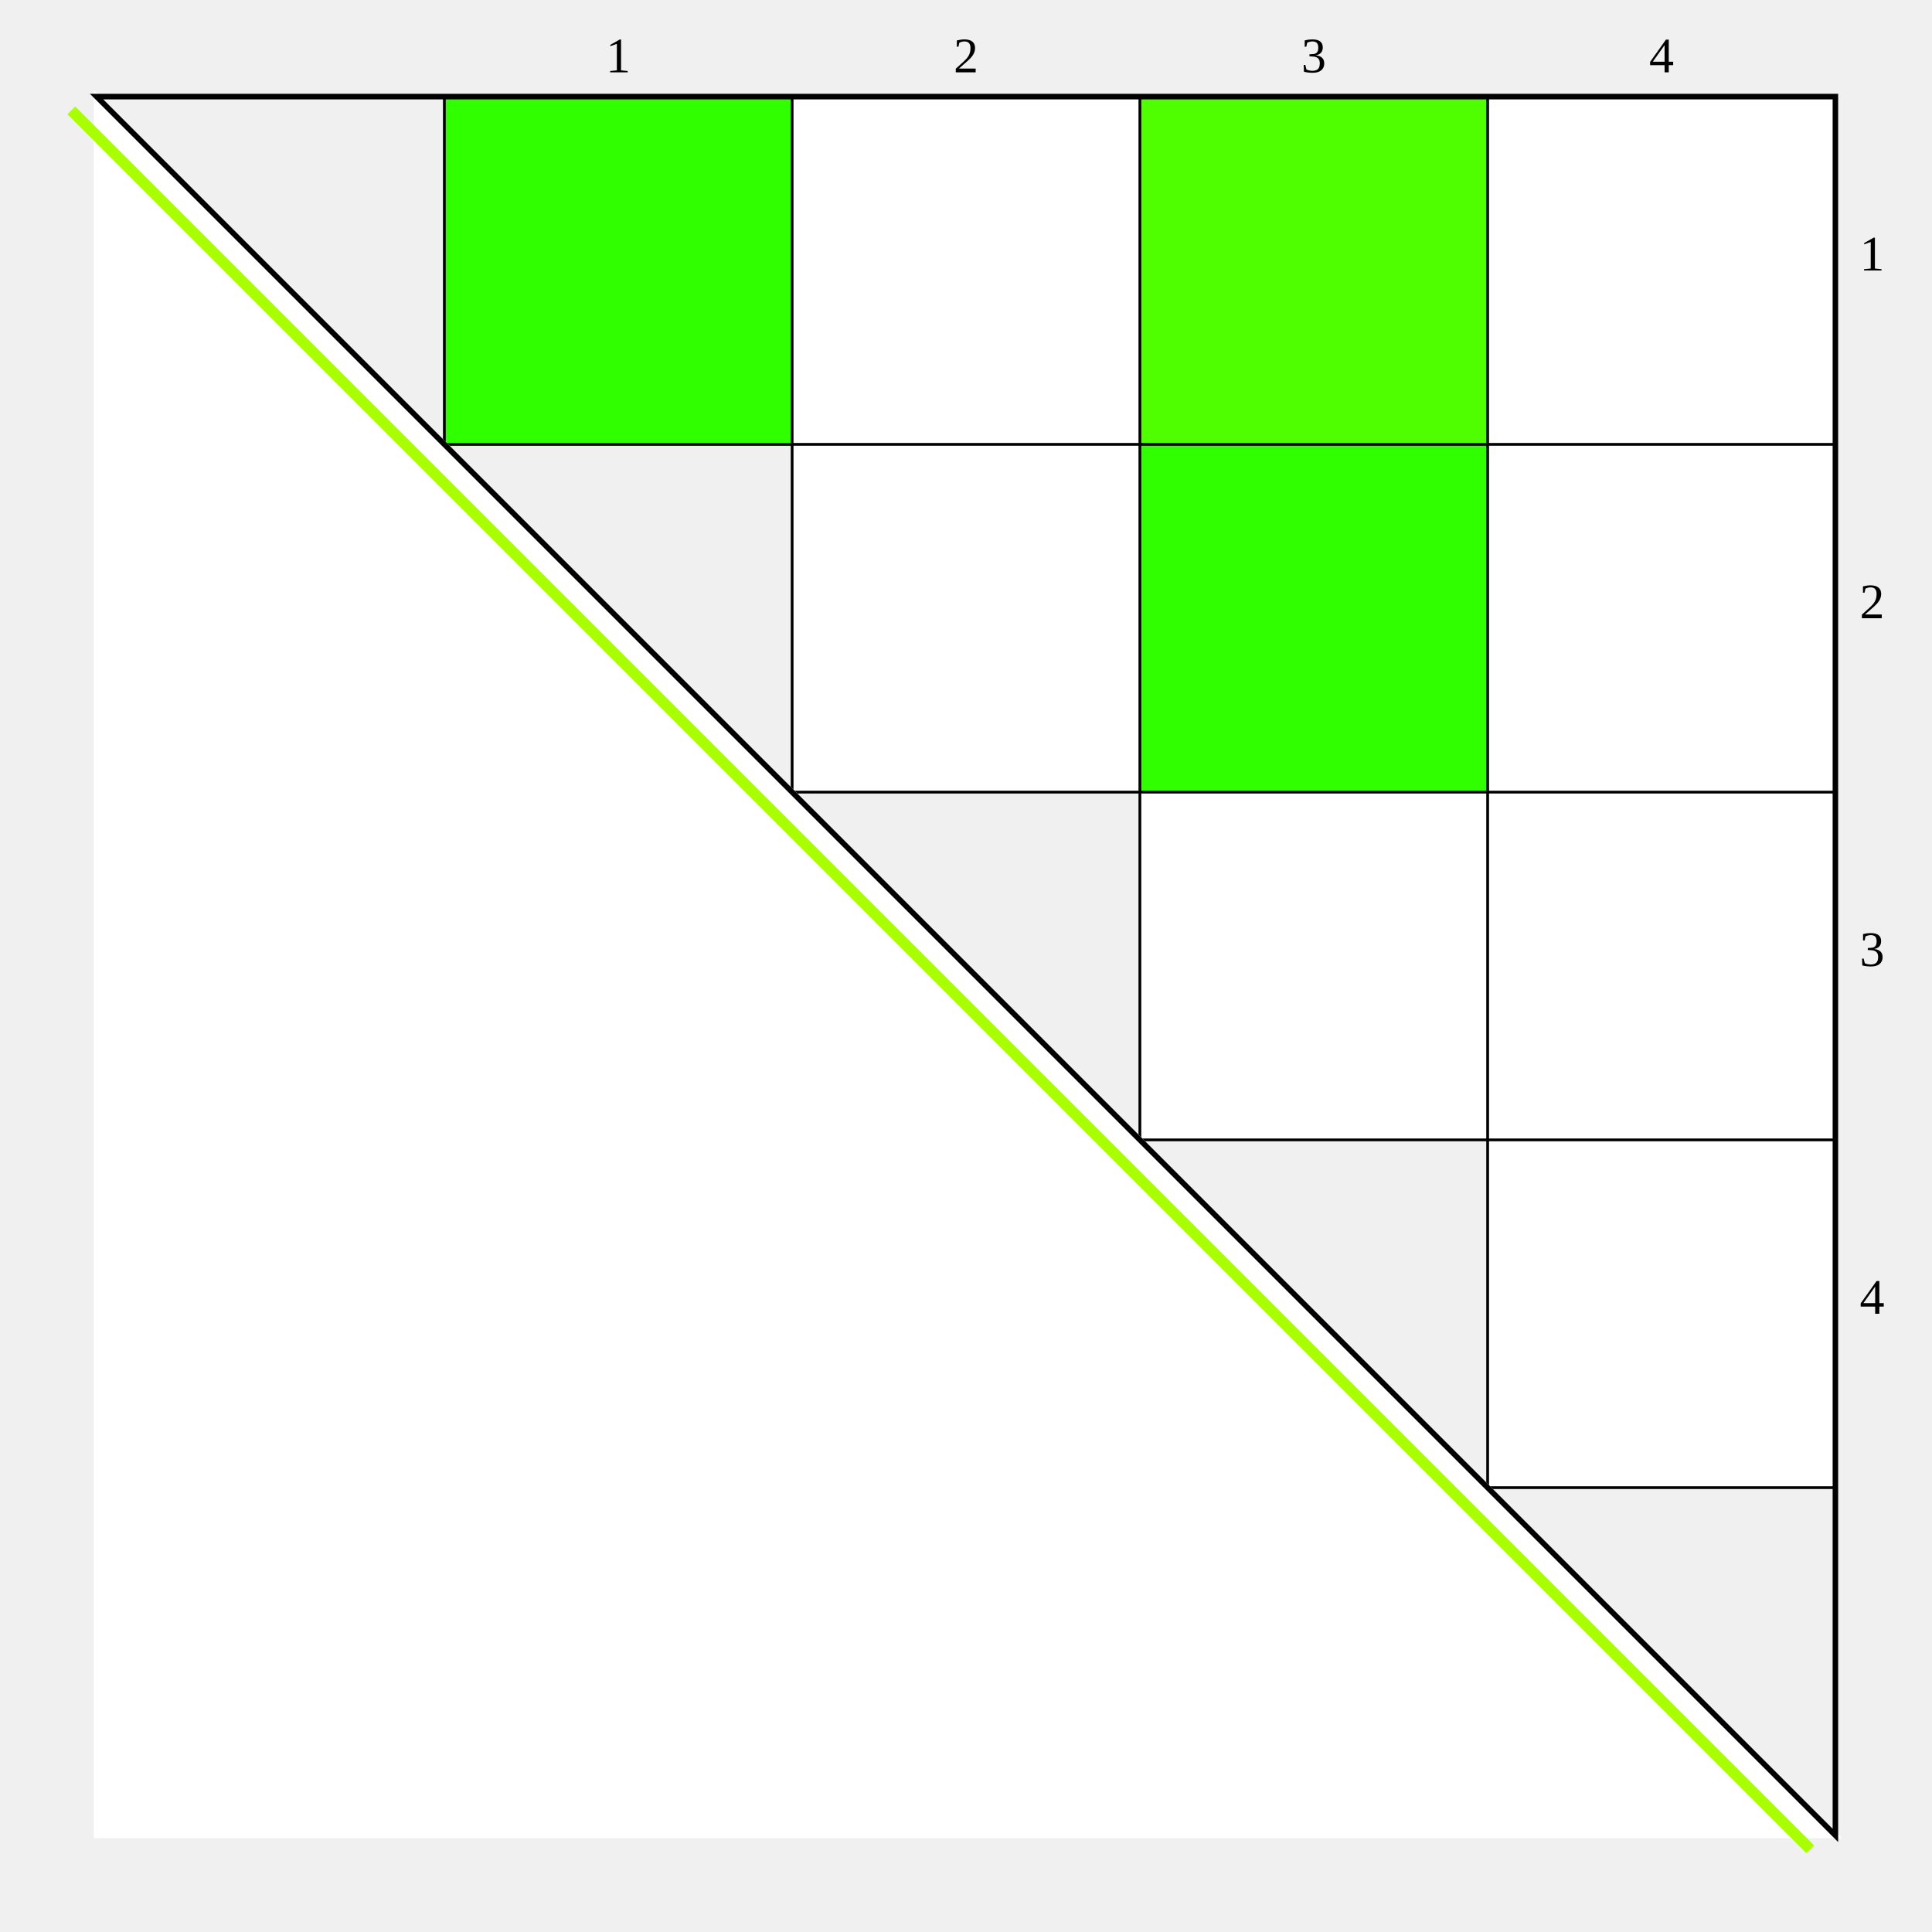
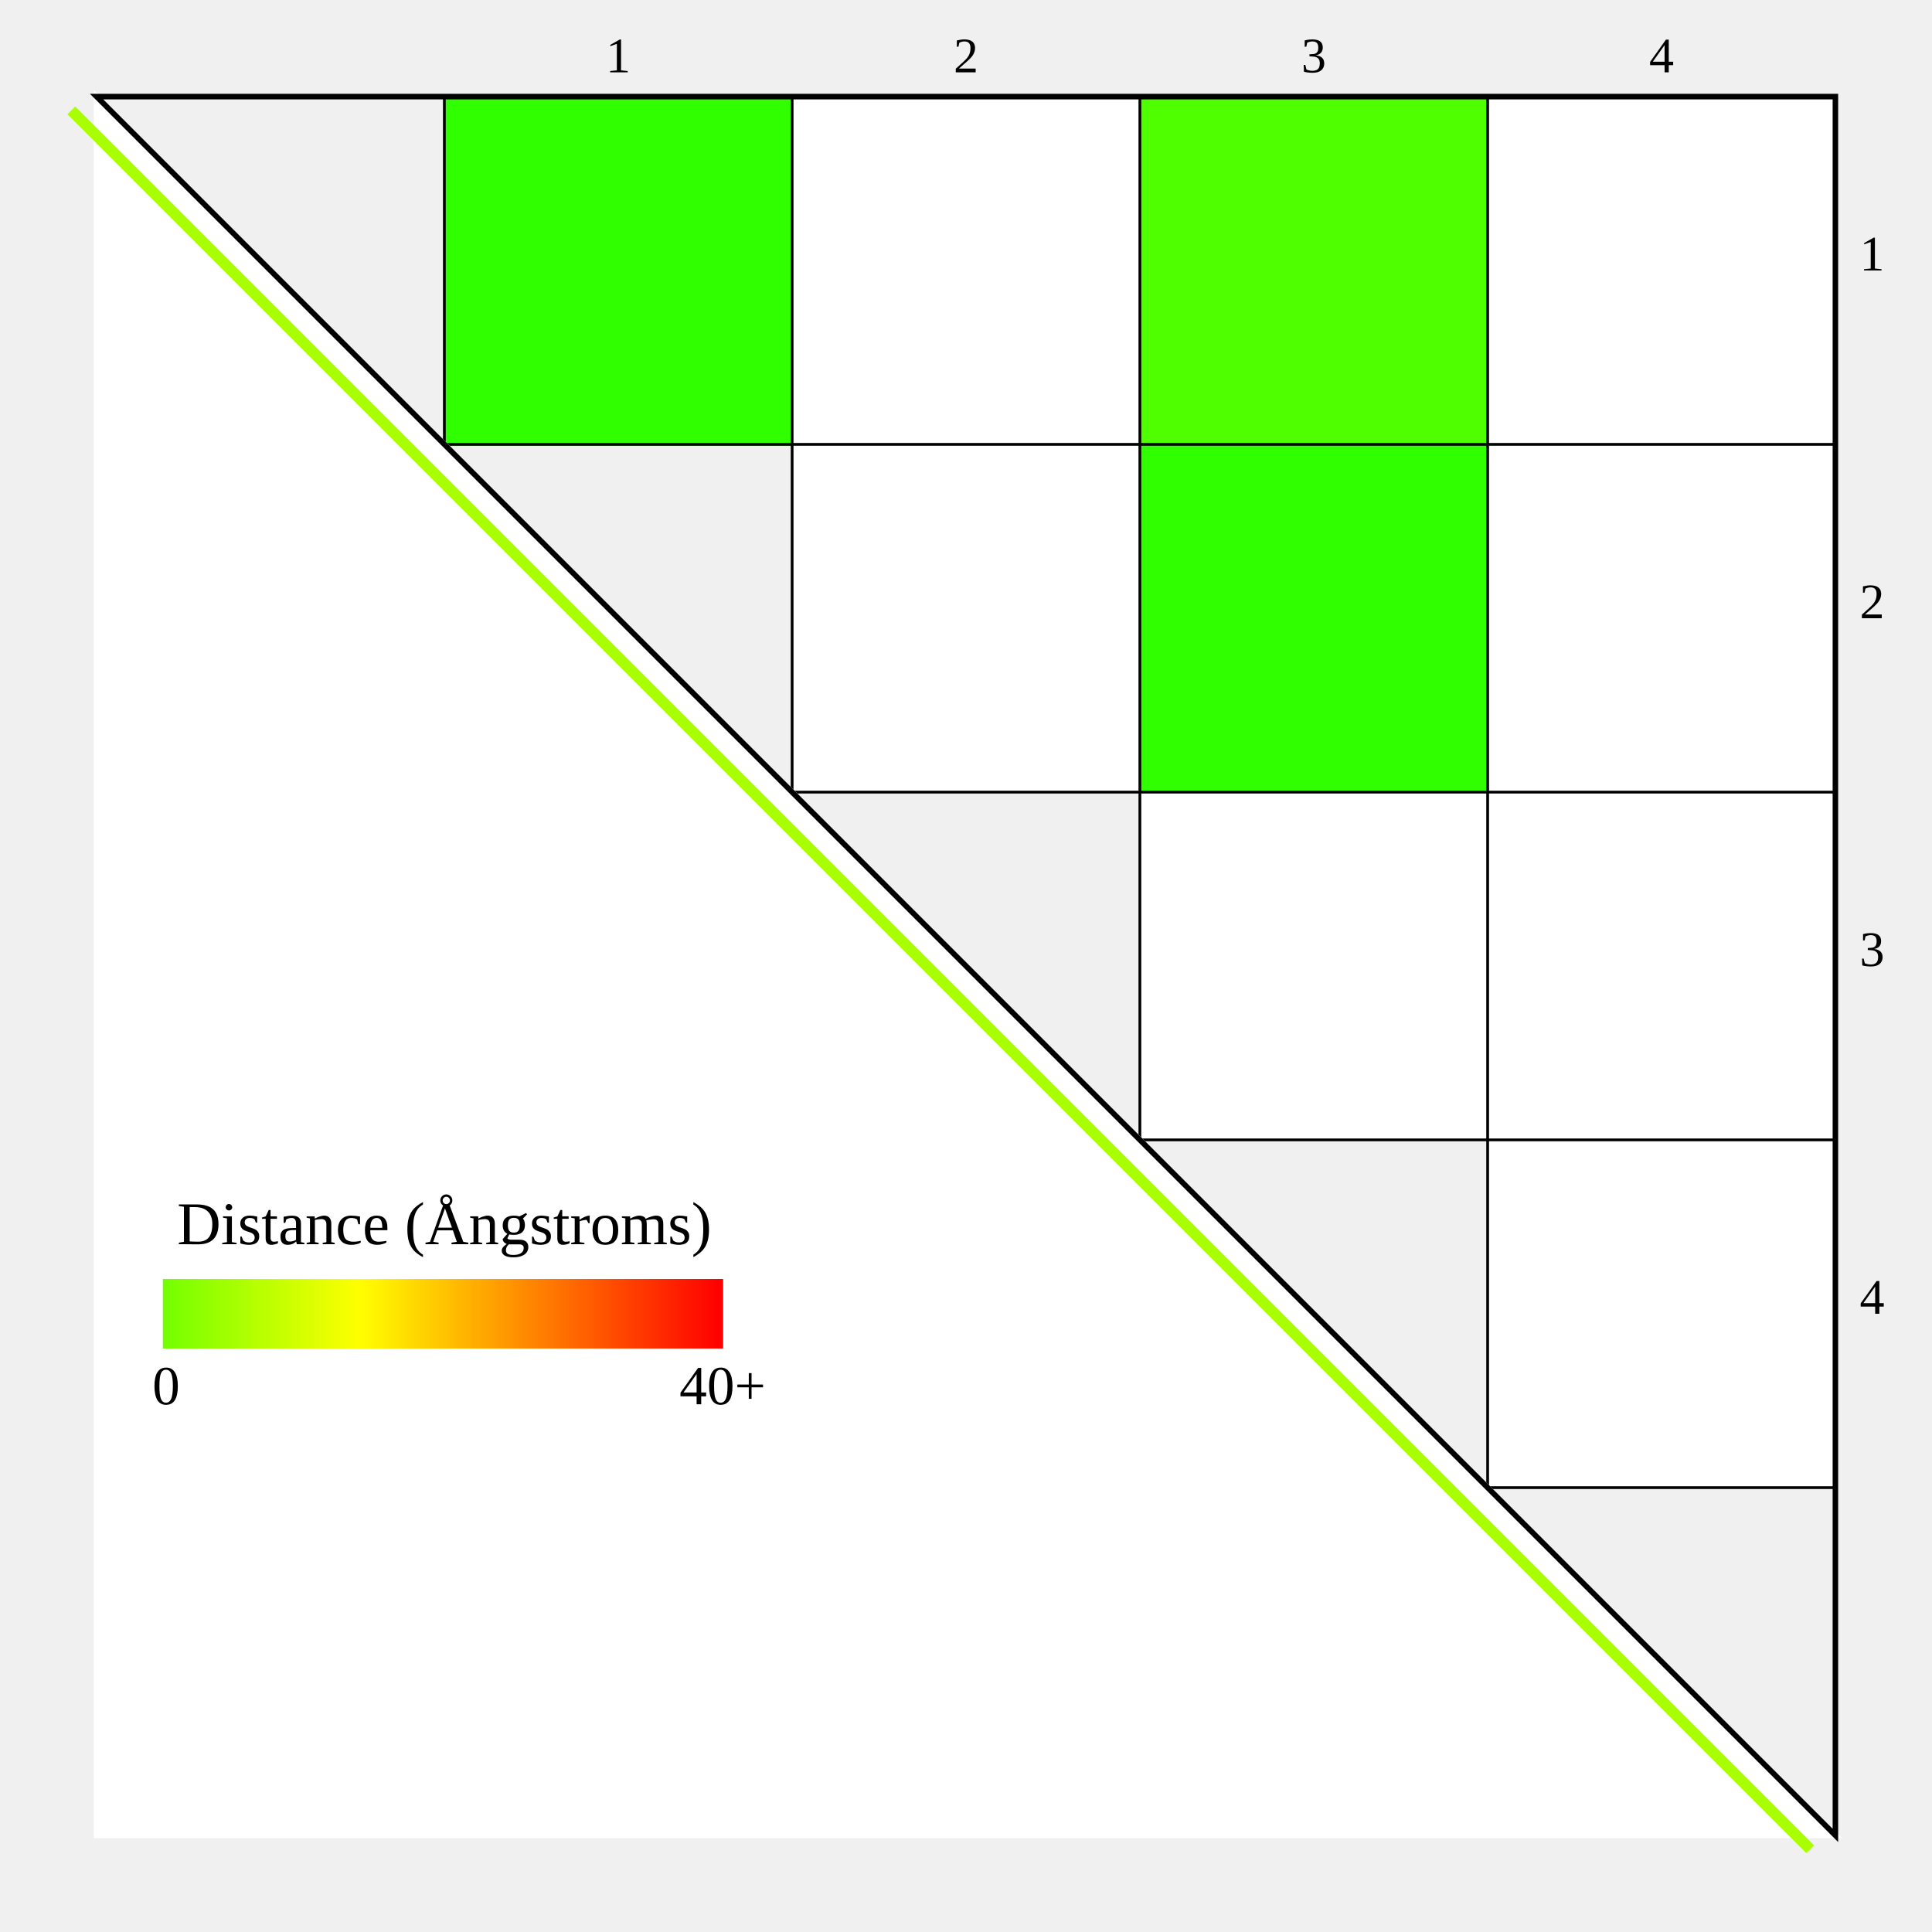
<svg xmlns="http://www.w3.org/2000/svg" width="700" height="700">
  <rect x="161.0" y="35.0" width="126.5" height="126.5" style="fill:#30FF00;stroke:#000000;stroke-width:0.0;" />
  <rect x="287.0" y="35.0" width="126.5" height="126.5" style="fill:#FFFFFF;stroke:#000000;stroke-width:0.0;" />
  <rect x="413.0" y="35.0" width="126.5" height="126.5" style="fill:#4FFF00;stroke:#000000;stroke-width:0.0;" />
  <rect x="539.0" y="35.0" width="126.5" height="126.5" style="fill:#FFFFFF;stroke:#000000;stroke-width:0.0;" />
  <rect x="287.0" y="161.0" width="126.5" height="126.5" style="fill:#FFFFFF;stroke:#000000;stroke-width:0.0;" />
  <rect x="413.0" y="161.0" width="126.5" height="126.5" style="fill:#30FF00;stroke:#000000;stroke-width:0.0;" />
  <rect x="539.0" y="161.0" width="126.5" height="126.5" style="fill:#FFFFFF;stroke:#000000;stroke-width:0.0;" />
  <rect x="413.0" y="287.0" width="126.5" height="126.5" style="fill:#FFFFFF;stroke:#000000;stroke-width:0.0;" />
  <rect x="539.0" y="287.0" width="126.5" height="126.5" style="fill:#FFFFFF;stroke:#000000;stroke-width:0.0;" />
  <rect x="539.0" y="413.0" width="126.5" height="126.5" style="fill:#FFFFFF;stroke:#000000;stroke-width:0.0;" />
  <line x1="35.0" y1="35.0" x2="35.0" y2="665.0" style="stroke:#000000;" />
  <line x1="35.0" y1="35.0" x2="665.0" y2="35.0" style="stroke:#000000;" />
  <text x="224.0" y="26.2" text-anchor="middle" alignment-baseline="baseline" style="font-size:18.0;fill:#000000;stroke:#000000;stroke-width:0.0;">1</text>
  <text x="673.8" y="98.0" text-anchor="start" alignment-baseline="middle" style="font-size:18.0;fill:#000000;stroke:#000000;stroke-width:0.0;">1</text>
  <line x1="161.0" y1="35.0" x2="161.0" y2="665.0" style="stroke:#000000;" />
  <line x1="35.0" y1="161.0" x2="665.0" y2="161.0" style="stroke:#000000;" />
  <text x="350.0" y="26.2" text-anchor="middle" alignment-baseline="baseline" style="font-size:18.0;fill:#000000;stroke:#000000;stroke-width:0.0;">2</text>
  <text x="673.8" y="224.0" text-anchor="start" alignment-baseline="middle" style="font-size:18.0;fill:#000000;stroke:#000000;stroke-width:0.0;">2</text>
  <line x1="287.0" y1="35.0" x2="287.0" y2="665.0" style="stroke:#000000;" />
  <line x1="35.0" y1="287.0" x2="665.0" y2="287.0" style="stroke:#000000;" />
  <text x="476.0" y="26.2" text-anchor="middle" alignment-baseline="baseline" style="font-size:18.0;fill:#000000;stroke:#000000;stroke-width:0.0;">3</text>
  <text x="673.8" y="350.0" text-anchor="start" alignment-baseline="middle" style="font-size:18.0;fill:#000000;stroke:#000000;stroke-width:0.0;">3</text>
  <line x1="413.0" y1="35.0" x2="413.0" y2="665.0" style="stroke:#000000;" />
  <line x1="35.0" y1="413.0" x2="665.0" y2="413.0" style="stroke:#000000;" />
  <text x="602.0" y="26.2" text-anchor="middle" alignment-baseline="baseline" style="font-size:18.0;fill:#000000;stroke:#000000;stroke-width:0.0;">4</text>
  <text x="673.8" y="476.0" text-anchor="start" alignment-baseline="middle" style="font-size:18.0;fill:#000000;stroke:#000000;stroke-width:0.0;">4</text>
  <line x1="539.0" y1="35.0" x2="539.0" y2="665.0" style="stroke:#000000;" />
  <line x1="35.0" y1="539.0" x2="665.0" y2="539.0" style="stroke:#000000;" />
  <line x1="665.0" y1="35.0" x2="665.0" y2="665.0" style="stroke:#000000;" />
  <line x1="35.0" y1="665.0" x2="665.0" y2="665.0" style="stroke:#000000;" />
  <polygon points="35.0,35.0, 35.0,665.0, 665.0,665.0" style="fill:#FFFFFF;stroke:#FFFFFF;stroke-width:2.0;" />
  <polygon points="35.0,35.0, 665.0,35.0, 665.0,665.0" style="fill:#FFFFFF;fill-opacity:0.000;stroke:#000000;stroke-width:2.0;" />
  <rect x="343.0" y="-100.5" width="4.0" height="891.0" style="fill:#A9FF00;stroke:#000000;stroke-width:0.0;" transform="rotate(315.0 355.0 355.0)" />
+   <text x="161.0" y="450.8" text-anchor="middle" alignment-baseline="middle" style="font-size:22.0;fill:#000000;stroke:#000000;stroke-width:0.0;">Distance (Ångstroms)</text>
+   <rect x="59.0" y="463.4" width="2.0" height="25.2" style="fill:#74FF00;stroke:#000000;stroke-width:0.0;" />
+   <rect x="60.0" y="463.4" width="2.0" height="25.2" style="fill:#76FF00;stroke:#000000;stroke-width:0.0;" />
+   <rect x="61.0" y="463.4" width="2.0" height="25.2" style="fill:#78FF00;stroke:#000000;stroke-width:0.0;" />
+   <rect x="62.0" y="463.4" width="2.0" height="25.2" style="fill:#7AFF00;stroke:#000000;stroke-width:0.0;" />
+   <rect x="63.0" y="463.4" width="2.0" height="25.2" style="fill:#7CFF00;stroke:#000000;stroke-width:0.0;" />
+   <rect x="64.0" y="463.4" width="2.0" height="25.2" style="fill:#7EFF00;stroke:#000000;stroke-width:0.0;" />
+   <rect x="65.0" y="463.4" width="2.0" height="25.2" style="fill:#80FF00;stroke:#000000;stroke-width:0.0;" />
+   <rect x="66.0" y="463.4" width="2.0" height="25.2" style="fill:#82FF00;stroke:#000000;stroke-width:0.0;" />
+   <rect x="67.0" y="463.4" width="2.0" height="25.2" style="fill:#84FF00;stroke:#000000;stroke-width:0.0;" />
+   <rect x="68.0" y="463.4" width="2.0" height="25.2" style="fill:#86FF00;stroke:#000000;stroke-width:0.0;" />
+   <rect x="69.0" y="463.4" width="2.0" height="25.2" style="fill:#88FF00;stroke:#000000;stroke-width:0.0;" />
+   <rect x="70.0" y="463.4" width="2.0" height="25.2" style="fill:#8AFF00;stroke:#000000;stroke-width:0.0;" />
+   <rect x="71.0" y="463.4" width="2.0" height="25.2" style="fill:#8CFF00;stroke:#000000;stroke-width:0.0;" />
+   <rect x="72.0" y="463.4" width="2.0" height="25.2" style="fill:#8EFF00;stroke:#000000;stroke-width:0.0;" />
+   <rect x="73.0" y="463.4" width="2.0" height="25.2" style="fill:#90FF00;stroke:#000000;stroke-width:0.0;" />
+   <rect x="74.0" y="463.4" width="2.0" height="25.2" style="fill:#92FF00;stroke:#000000;stroke-width:0.0;" />
+   <rect x="75.0" y="463.4" width="2.0" height="25.2" style="fill:#94FF00;stroke:#000000;stroke-width:0.0;" />
+   <rect x="76.0" y="463.4" width="2.0" height="25.2" style="fill:#95FF00;stroke:#000000;stroke-width:0.0;" />
+   <rect x="77.0" y="463.4" width="2.0" height="25.2" style="fill:#97FF00;stroke:#000000;stroke-width:0.0;" />
+   <rect x="78.0" y="463.4" width="2.0" height="25.2" style="fill:#99FF00;stroke:#000000;stroke-width:0.0;" />
+   <rect x="79.0" y="463.4" width="2.0" height="25.2" style="fill:#9BFF00;stroke:#000000;stroke-width:0.0;" />
+   <rect x="80.0" y="463.4" width="2.0" height="25.2" style="fill:#9DFF00;stroke:#000000;stroke-width:0.0;" />
+   <rect x="81.0" y="463.4" width="2.0" height="25.2" style="fill:#9FFF00;stroke:#000000;stroke-width:0.0;" />
+   <rect x="82.0" y="463.4" width="2.0" height="25.2" style="fill:#A1FF00;stroke:#000000;stroke-width:0.0;" />
+   <rect x="83.0" y="463.4" width="2.0" height="25.2" style="fill:#A3FF00;stroke:#000000;stroke-width:0.0;" />
+   <rect x="84.0" y="463.4" width="2.0" height="25.2" style="fill:#A5FF00;stroke:#000000;stroke-width:0.0;" />
+   <rect x="85.0" y="463.4" width="2.0" height="25.2" style="fill:#A7FF00;stroke:#000000;stroke-width:0.0;" />
+   <rect x="86.0" y="463.4" width="2.0" height="25.2" style="fill:#A9FF00;stroke:#000000;stroke-width:0.0;" />
+   <rect x="87.0" y="463.4" width="2.0" height="25.2" style="fill:#ABFF00;stroke:#000000;stroke-width:0.0;" />
+   <rect x="88.0" y="463.4" width="2.0" height="25.2" style="fill:#ADFF00;stroke:#000000;stroke-width:0.0;" />
+   <rect x="89.0" y="463.4" width="2.0" height="25.2" style="fill:#AFFF00;stroke:#000000;stroke-width:0.0;" />
+   <rect x="90.0" y="463.4" width="2.0" height="25.2" style="fill:#B1FF00;stroke:#000000;stroke-width:0.0;" />
+   <rect x="91.0" y="463.4" width="2.0" height="25.2" style="fill:#B3FF00;stroke:#000000;stroke-width:0.0;" />
+   <rect x="92.0" y="463.4" width="2.0" height="25.2" style="fill:#B5FF00;stroke:#000000;stroke-width:0.0;" />
+   <rect x="93.0" y="463.4" width="2.0" height="25.2" style="fill:#B7FF00;stroke:#000000;stroke-width:0.0;" />
+   <rect x="94.0" y="463.4" width="2.0" height="25.2" style="fill:#B9FF00;stroke:#000000;stroke-width:0.0;" />
+   <rect x="95.0" y="463.4" width="2.0" height="25.2" style="fill:#BBFF00;stroke:#000000;stroke-width:0.0;" />
+   <rect x="96.0" y="463.4" width="2.0" height="25.2" style="fill:#BCFF00;stroke:#000000;stroke-width:0.0;" />
+   <rect x="97.0" y="463.4" width="2.0" height="25.2" style="fill:#BEFF00;stroke:#000000;stroke-width:0.0;" />
+   <rect x="98.0" y="463.4" width="2.0" height="25.2" style="fill:#C0FF00;stroke:#000000;stroke-width:0.0;" />
+   <rect x="99.0" y="463.4" width="2.0" height="25.2" style="fill:#C2FF00;stroke:#000000;stroke-width:0.0;" />
+   <rect x="100.0" y="463.4" width="2.0" height="25.2" style="fill:#C4FF00;stroke:#000000;stroke-width:0.0;" />
+   <rect x="101.0" y="463.4" width="2.0" height="25.2" style="fill:#C6FF00;stroke:#000000;stroke-width:0.0;" />
+   <rect x="102.0" y="463.4" width="2.0" height="25.2" style="fill:#C8FF00;stroke:#000000;stroke-width:0.0;" />
+   <rect x="103.0" y="463.4" width="2.0" height="25.2" style="fill:#CAFF00;stroke:#000000;stroke-width:0.0;" />
+   <rect x="104.0" y="463.4" width="2.0" height="25.2" style="fill:#CCFF00;stroke:#000000;stroke-width:0.0;" />
+   <rect x="105.0" y="463.4" width="2.0" height="25.2" style="fill:#CEFF00;stroke:#000000;stroke-width:0.0;" />
+   <rect x="106.0" y="463.4" width="2.0" height="25.2" style="fill:#D0FF00;stroke:#000000;stroke-width:0.0;" />
+   <rect x="107.0" y="463.4" width="2.0" height="25.2" style="fill:#D2FF00;stroke:#000000;stroke-width:0.0;" />
+   <rect x="108.0" y="463.4" width="2.0" height="25.2" style="fill:#D4FF00;stroke:#000000;stroke-width:0.0;" />
+   <rect x="109.0" y="463.4" width="2.0" height="25.2" style="fill:#D6FF00;stroke:#000000;stroke-width:0.0;" />
+   <rect x="110.0" y="463.4" width="2.0" height="25.2" style="fill:#D8FF00;stroke:#000000;stroke-width:0.0;" />
+   <rect x="111.0" y="463.4" width="2.0" height="25.2" style="fill:#DAFF00;stroke:#000000;stroke-width:0.0;" />
+   <rect x="112.0" y="463.4" width="2.0" height="25.2" style="fill:#DCFF00;stroke:#000000;stroke-width:0.0;" />
+   <rect x="113.0" y="463.4" width="2.0" height="25.2" style="fill:#DEFF00;stroke:#000000;stroke-width:0.0;" />
+   <rect x="114.0" y="463.4" width="2.0" height="25.2" style="fill:#E0FF00;stroke:#000000;stroke-width:0.0;" />
+   <rect x="115.0" y="463.4" width="2.0" height="25.2" style="fill:#E1FF00;stroke:#000000;stroke-width:0.0;" />
+   <rect x="116.0" y="463.4" width="2.0" height="25.2" style="fill:#E3FF00;stroke:#000000;stroke-width:0.0;" />
+   <rect x="117.0" y="463.4" width="2.0" height="25.2" style="fill:#E5FF00;stroke:#000000;stroke-width:0.0;" />
+   <rect x="118.0" y="463.4" width="2.0" height="25.2" style="fill:#E7FF00;stroke:#000000;stroke-width:0.0;" />
+   <rect x="119.0" y="463.4" width="2.0" height="25.2" style="fill:#E9FF00;stroke:#000000;stroke-width:0.0;" />
+   <rect x="120.0" y="463.4" width="2.0" height="25.2" style="fill:#EBFF00;stroke:#000000;stroke-width:0.0;" />
+   <rect x="121.0" y="463.4" width="2.0" height="25.2" style="fill:#EDFF00;stroke:#000000;stroke-width:0.0;" />
+   <rect x="122.0" y="463.4" width="2.0" height="25.2" style="fill:#EFFF00;stroke:#000000;stroke-width:0.0;" />
+   <rect x="123.0" y="463.4" width="2.0" height="25.2" style="fill:#F1FF00;stroke:#000000;stroke-width:0.0;" />
+   <rect x="124.0" y="463.4" width="2.0" height="25.2" style="fill:#F3FF00;stroke:#000000;stroke-width:0.0;" />
+   <rect x="125.0" y="463.4" width="2.0" height="25.2" style="fill:#F5FF00;stroke:#000000;stroke-width:0.0;" />
+   <rect x="126.0" y="463.4" width="2.0" height="25.2" style="fill:#F7FF00;stroke:#000000;stroke-width:0.0;" />
+   <rect x="127.0" y="463.4" width="2.0" height="25.2" style="fill:#F9FF00;stroke:#000000;stroke-width:0.0;" />
+   <rect x="128.0" y="463.4" width="2.0" height="25.2" style="fill:#FBFF00;stroke:#000000;stroke-width:0.0;" />
+   <rect x="129.0" y="463.4" width="2.0" height="25.2" style="fill:#FDFF00;stroke:#000000;stroke-width:0.0;" />
+   <rect x="130.0" y="463.4" width="2.0" height="25.2" style="fill:#FFFE00;stroke:#000000;stroke-width:0.0;" />
+   <rect x="131.0" y="463.4" width="2.0" height="25.2" style="fill:#FFFC00;stroke:#000000;stroke-width:0.0;" />
+   <rect x="132.0" y="463.4" width="2.0" height="25.2" style="fill:#FFFA00;stroke:#000000;stroke-width:0.0;" />
+   <rect x="133.0" y="463.4" width="2.0" height="25.2" style="fill:#FFF800;stroke:#000000;stroke-width:0.0;" />
+   <rect x="134.0" y="463.4" width="2.0" height="25.2" style="fill:#FFF700;stroke:#000000;stroke-width:0.0;" />
+   <rect x="135.0" y="463.4" width="2.0" height="25.2" style="fill:#FFF500;stroke:#000000;stroke-width:0.0;" />
+   <rect x="136.0" y="463.4" width="2.0" height="25.2" style="fill:#FFF300;stroke:#000000;stroke-width:0.0;" />
+   <rect x="137.0" y="463.4" width="2.0" height="25.2" style="fill:#FFF100;stroke:#000000;stroke-width:0.0;" />
+   <rect x="138.0" y="463.4" width="2.0" height="25.2" style="fill:#FFEF00;stroke:#000000;stroke-width:0.0;" />
+   <rect x="139.0" y="463.4" width="2.0" height="25.2" style="fill:#FFED00;stroke:#000000;stroke-width:0.0;" />
+   <rect x="140.0" y="463.4" width="2.0" height="25.2" style="fill:#FFEB00;stroke:#000000;stroke-width:0.0;" />
+   <rect x="141.0" y="463.4" width="2.0" height="25.2" style="fill:#FFE900;stroke:#000000;stroke-width:0.0;" />
+   <rect x="142.0" y="463.4" width="2.0" height="25.2" style="fill:#FFE700;stroke:#000000;stroke-width:0.0;" />
+   <rect x="143.0" y="463.4" width="2.0" height="25.2" style="fill:#FFE500;stroke:#000000;stroke-width:0.0;" />
+   <rect x="144.0" y="463.4" width="2.0" height="25.2" style="fill:#FFE300;stroke:#000000;stroke-width:0.0;" />
+   <rect x="145.0" y="463.4" width="2.0" height="25.2" style="fill:#FFE100;stroke:#000000;stroke-width:0.0;" />
+   <rect x="146.0" y="463.4" width="2.0" height="25.2" style="fill:#FFDF00;stroke:#000000;stroke-width:0.0;" />
+   <rect x="147.0" y="463.4" width="2.0" height="25.2" style="fill:#FFDD00;stroke:#000000;stroke-width:0.0;" />
+   <rect x="148.0" y="463.4" width="2.0" height="25.2" style="fill:#FFDB00;stroke:#000000;stroke-width:0.0;" />
+   <rect x="149.0" y="463.4" width="2.0" height="25.2" style="fill:#FFD900;stroke:#000000;stroke-width:0.0;" />
+   <rect x="150.0" y="463.4" width="2.0" height="25.2" style="fill:#FFD700;stroke:#000000;stroke-width:0.0;" />
+   <rect x="151.0" y="463.4" width="2.0" height="25.2" style="fill:#FFD500;stroke:#000000;stroke-width:0.0;" />
+   <rect x="152.0" y="463.4" width="2.0" height="25.2" style="fill:#FFD300;stroke:#000000;stroke-width:0.0;" />
+   <rect x="153.0" y="463.4" width="2.0" height="25.2" style="fill:#FFD200;stroke:#000000;stroke-width:0.0;" />
+   <rect x="154.0" y="463.4" width="2.0" height="25.2" style="fill:#FFD000;stroke:#000000;stroke-width:0.0;" />
+   <rect x="155.0" y="463.4" width="2.0" height="25.2" style="fill:#FFCE00;stroke:#000000;stroke-width:0.0;" />
+   <rect x="156.0" y="463.4" width="2.0" height="25.2" style="fill:#FFCC00;stroke:#000000;stroke-width:0.0;" />
+   <rect x="157.0" y="463.4" width="2.0" height="25.2" style="fill:#FFCA00;stroke:#000000;stroke-width:0.0;" />
+   <rect x="158.0" y="463.4" width="2.0" height="25.2" style="fill:#FFC800;stroke:#000000;stroke-width:0.0;" />
+   <rect x="159.0" y="463.4" width="2.0" height="25.2" style="fill:#FFC600;stroke:#000000;stroke-width:0.0;" />
+   <rect x="160.0" y="463.4" width="2.0" height="25.2" style="fill:#FFC400;stroke:#000000;stroke-width:0.0;" />
+   <rect x="161.0" y="463.4" width="2.0" height="25.2" style="fill:#FFC200;stroke:#000000;stroke-width:0.0;" />
+   <rect x="162.0" y="463.4" width="2.0" height="25.2" style="fill:#FFC000;stroke:#000000;stroke-width:0.0;" />
+   <rect x="163.0" y="463.4" width="2.0" height="25.2" style="fill:#FFBE00;stroke:#000000;stroke-width:0.0;" />
+   <rect x="164.0" y="463.4" width="2.0" height="25.2" style="fill:#FFBC00;stroke:#000000;stroke-width:0.0;" />
+   <rect x="165.0" y="463.4" width="2.0" height="25.2" style="fill:#FFBA00;stroke:#000000;stroke-width:0.0;" />
+   <rect x="166.0" y="463.4" width="2.0" height="25.2" style="fill:#FFB800;stroke:#000000;stroke-width:0.0;" />
+   <rect x="167.0" y="463.4" width="2.0" height="25.2" style="fill:#FFB600;stroke:#000000;stroke-width:0.0;" />
+   <rect x="168.0" y="463.4" width="2.0" height="25.2" style="fill:#FFB400;stroke:#000000;stroke-width:0.0;" />
+   <rect x="169.0" y="463.4" width="2.0" height="25.2" style="fill:#FFB200;stroke:#000000;stroke-width:0.0;" />
+   <rect x="170.0" y="463.4" width="2.0" height="25.2" style="fill:#FFB000;stroke:#000000;stroke-width:0.0;" />
+   <rect x="171.0" y="463.4" width="2.0" height="25.2" style="fill:#FFAE00;stroke:#000000;stroke-width:0.0;" />
+   <rect x="172.0" y="463.4" width="2.0" height="25.2" style="fill:#FFAC00;stroke:#000000;stroke-width:0.0;" />
+   <rect x="173.0" y="463.4" width="2.0" height="25.2" style="fill:#FFAB00;stroke:#000000;stroke-width:0.0;" />
+   <rect x="174.0" y="463.4" width="2.0" height="25.2" style="fill:#FFA900;stroke:#000000;stroke-width:0.0;" />
+   <rect x="175.0" y="463.4" width="2.0" height="25.2" style="fill:#FFA700;stroke:#000000;stroke-width:0.0;" />
+   <rect x="176.0" y="463.4" width="2.0" height="25.2" style="fill:#FFA500;stroke:#000000;stroke-width:0.0;" />
+   <rect x="177.0" y="463.4" width="2.0" height="25.2" style="fill:#FFA300;stroke:#000000;stroke-width:0.0;" />
+   <rect x="178.0" y="463.4" width="2.0" height="25.2" style="fill:#FFA100;stroke:#000000;stroke-width:0.0;" />
+   <rect x="179.0" y="463.4" width="2.0" height="25.2" style="fill:#FF9F00;stroke:#000000;stroke-width:0.0;" />
+   <rect x="180.0" y="463.4" width="2.0" height="25.2" style="fill:#FF9D00;stroke:#000000;stroke-width:0.0;" />
+   <rect x="181.0" y="463.4" width="2.0" height="25.2" style="fill:#FF9B00;stroke:#000000;stroke-width:0.0;" />
+   <rect x="182.0" y="463.4" width="2.0" height="25.2" style="fill:#FF9900;stroke:#000000;stroke-width:0.0;" />
+   <rect x="183.0" y="463.4" width="2.0" height="25.2" style="fill:#FF9700;stroke:#000000;stroke-width:0.0;" />
+   <rect x="184.0" y="463.4" width="2.0" height="25.2" style="fill:#FF9500;stroke:#000000;stroke-width:0.0;" />
+   <rect x="185.0" y="463.4" width="2.0" height="25.2" style="fill:#FF9300;stroke:#000000;stroke-width:0.0;" />
+   <rect x="186.0" y="463.4" width="2.0" height="25.2" style="fill:#FF9100;stroke:#000000;stroke-width:0.0;" />
+   <rect x="187.0" y="463.4" width="2.0" height="25.2" style="fill:#FF8F00;stroke:#000000;stroke-width:0.0;" />
+   <rect x="188.0" y="463.4" width="2.0" height="25.2" style="fill:#FF8D00;stroke:#000000;stroke-width:0.0;" />
+   <rect x="189.0" y="463.4" width="2.0" height="25.2" style="fill:#FF8B00;stroke:#000000;stroke-width:0.0;" />
+   <rect x="190.0" y="463.4" width="2.0" height="25.2" style="fill:#FF8900;stroke:#000000;stroke-width:0.0;" />
+   <rect x="191.0" y="463.4" width="2.0" height="25.2" style="fill:#FF8700;stroke:#000000;stroke-width:0.0;" />
+   <rect x="192.0" y="463.4" width="2.0" height="25.2" style="fill:#FF8600;stroke:#000000;stroke-width:0.0;" />
+   <rect x="193.0" y="463.4" width="2.0" height="25.2" style="fill:#FF8400;stroke:#000000;stroke-width:0.0;" />
+   <rect x="194.0" y="463.4" width="2.0" height="25.2" style="fill:#FF8200;stroke:#000000;stroke-width:0.0;" />
+   <rect x="195.0" y="463.4" width="2.0" height="25.2" style="fill:#FF8000;stroke:#000000;stroke-width:0.0;" />
+   <rect x="196.0" y="463.4" width="2.0" height="25.2" style="fill:#FF7E00;stroke:#000000;stroke-width:0.0;" />
+   <rect x="197.0" y="463.4" width="2.0" height="25.2" style="fill:#FF7C00;stroke:#000000;stroke-width:0.0;" />
+   <rect x="198.0" y="463.4" width="2.0" height="25.2" style="fill:#FF7A00;stroke:#000000;stroke-width:0.0;" />
+   <rect x="199.0" y="463.4" width="2.0" height="25.2" style="fill:#FF7800;stroke:#000000;stroke-width:0.0;" />
+   <rect x="200.0" y="463.4" width="2.0" height="25.2" style="fill:#FF7600;stroke:#000000;stroke-width:0.0;" />
+   <rect x="201.0" y="463.4" width="2.0" height="25.2" style="fill:#FF7400;stroke:#000000;stroke-width:0.0;" />
+   <rect x="202.0" y="463.4" width="2.0" height="25.2" style="fill:#FF7200;stroke:#000000;stroke-width:0.0;" />
+   <rect x="203.0" y="463.4" width="2.0" height="25.2" style="fill:#FF7000;stroke:#000000;stroke-width:0.0;" />
+   <rect x="204.0" y="463.4" width="2.0" height="25.2" style="fill:#FF6E00;stroke:#000000;stroke-width:0.0;" />
+   <rect x="205.0" y="463.4" width="2.0" height="25.2" style="fill:#FF6C00;stroke:#000000;stroke-width:0.0;" />
+   <rect x="206.0" y="463.4" width="2.0" height="25.2" style="fill:#FF6A00;stroke:#000000;stroke-width:0.0;" />
+   <rect x="207.0" y="463.4" width="2.0" height="25.2" style="fill:#FF6800;stroke:#000000;stroke-width:0.0;" />
+   <rect x="208.0" y="463.4" width="2.0" height="25.2" style="fill:#FF6600;stroke:#000000;stroke-width:0.0;" />
+   <rect x="209.0" y="463.4" width="2.0" height="25.2" style="fill:#FF6400;stroke:#000000;stroke-width:0.0;" />
+   <rect x="210.0" y="463.4" width="2.0" height="25.2" style="fill:#FF6200;stroke:#000000;stroke-width:0.0;" />
+   <rect x="211.0" y="463.4" width="2.0" height="25.2" style="fill:#FF6100;stroke:#000000;stroke-width:0.0;" />
+   <rect x="212.0" y="463.4" width="2.0" height="25.2" style="fill:#FF5F00;stroke:#000000;stroke-width:0.0;" />
+   <rect x="213.0" y="463.4" width="2.0" height="25.2" style="fill:#FF5D00;stroke:#000000;stroke-width:0.0;" />
+   <rect x="214.0" y="463.4" width="2.0" height="25.2" style="fill:#FF5B00;stroke:#000000;stroke-width:0.0;" />
+   <rect x="215.0" y="463.4" width="2.0" height="25.2" style="fill:#FF5900;stroke:#000000;stroke-width:0.0;" />
+   <rect x="216.0" y="463.4" width="2.0" height="25.2" style="fill:#FF5700;stroke:#000000;stroke-width:0.0;" />
+   <rect x="217.0" y="463.4" width="2.0" height="25.2" style="fill:#FF5500;stroke:#000000;stroke-width:0.0;" />
+   <rect x="218.0" y="463.4" width="2.0" height="25.2" style="fill:#FF5300;stroke:#000000;stroke-width:0.0;" />
+   <rect x="219.0" y="463.4" width="2.0" height="25.2" style="fill:#FF5100;stroke:#000000;stroke-width:0.0;" />
+   <rect x="220.0" y="463.4" width="2.0" height="25.2" style="fill:#FF4F00;stroke:#000000;stroke-width:0.0;" />
+   <rect x="221.0" y="463.4" width="2.0" height="25.2" style="fill:#FF4D00;stroke:#000000;stroke-width:0.0;" />
+   <rect x="222.0" y="463.4" width="2.0" height="25.2" style="fill:#FF4B00;stroke:#000000;stroke-width:0.0;" />
+   <rect x="223.0" y="463.4" width="2.0" height="25.2" style="fill:#FF4900;stroke:#000000;stroke-width:0.0;" />
+   <rect x="224.0" y="463.4" width="2.0" height="25.2" style="fill:#FF4700;stroke:#000000;stroke-width:0.0;" />
+   <rect x="225.0" y="463.4" width="2.0" height="25.2" style="fill:#FF4500;stroke:#000000;stroke-width:0.0;" />
+   <rect x="226.0" y="463.4" width="2.0" height="25.2" style="fill:#FF4300;stroke:#000000;stroke-width:0.0;" />
+   <rect x="227.0" y="463.4" width="2.0" height="25.2" style="fill:#FF4100;stroke:#000000;stroke-width:0.0;" />
+   <rect x="228.0" y="463.4" width="2.0" height="25.2" style="fill:#FF3F00;stroke:#000000;stroke-width:0.0;" />
+   <rect x="229.0" y="463.4" width="2.0" height="25.2" style="fill:#FF3D00;stroke:#000000;stroke-width:0.0;" />
+   <rect x="230.0" y="463.4" width="2.0" height="25.2" style="fill:#FF3C00;stroke:#000000;stroke-width:0.0;" />
+   <rect x="231.0" y="463.4" width="2.0" height="25.2" style="fill:#FF3A00;stroke:#000000;stroke-width:0.0;" />
+   <rect x="232.0" y="463.4" width="2.0" height="25.2" style="fill:#FF3800;stroke:#000000;stroke-width:0.0;" />
+   <rect x="233.0" y="463.4" width="2.0" height="25.2" style="fill:#FF3600;stroke:#000000;stroke-width:0.0;" />
+   <rect x="234.0" y="463.4" width="2.0" height="25.2" style="fill:#FF3400;stroke:#000000;stroke-width:0.0;" />
+   <rect x="235.0" y="463.4" width="2.0" height="25.2" style="fill:#FF3200;stroke:#000000;stroke-width:0.0;" />
+   <rect x="236.0" y="463.4" width="2.0" height="25.2" style="fill:#FF3000;stroke:#000000;stroke-width:0.0;" />
+   <rect x="237.0" y="463.4" width="2.0" height="25.2" style="fill:#FF2E00;stroke:#000000;stroke-width:0.0;" />
+   <rect x="238.0" y="463.4" width="2.0" height="25.2" style="fill:#FF2C00;stroke:#000000;stroke-width:0.0;" />
+   <rect x="239.0" y="463.4" width="2.0" height="25.2" style="fill:#FF2A00;stroke:#000000;stroke-width:0.0;" />
+   <rect x="240.0" y="463.4" width="2.0" height="25.2" style="fill:#FF2800;stroke:#000000;stroke-width:0.0;" />
+   <rect x="241.0" y="463.4" width="2.0" height="25.2" style="fill:#FF2600;stroke:#000000;stroke-width:0.0;" />
+   <rect x="242.0" y="463.4" width="2.0" height="25.2" style="fill:#FF2400;stroke:#000000;stroke-width:0.0;" />
+   <rect x="243.0" y="463.4" width="2.0" height="25.2" style="fill:#FF2200;stroke:#000000;stroke-width:0.0;" />
+   <rect x="244.0" y="463.4" width="2.0" height="25.2" style="fill:#FF2000;stroke:#000000;stroke-width:0.0;" />
+   <rect x="245.0" y="463.4" width="2.0" height="25.2" style="fill:#FF1E00;stroke:#000000;stroke-width:0.0;" />
+   <rect x="246.0" y="463.4" width="2.0" height="25.2" style="fill:#FF1C00;stroke:#000000;stroke-width:0.0;" />
+   <rect x="247.0" y="463.4" width="2.0" height="25.2" style="fill:#FF1A00;stroke:#000000;stroke-width:0.0;" />
+   <rect x="248.0" y="463.4" width="2.0" height="25.2" style="fill:#FF1800;stroke:#000000;stroke-width:0.0;" />
+   <rect x="249.0" y="463.4" width="2.0" height="25.2" style="fill:#FF1600;stroke:#000000;stroke-width:0.0;" />
+   <rect x="250.0" y="463.4" width="2.0" height="25.2" style="fill:#FF1500;stroke:#000000;stroke-width:0.0;" />
+   <rect x="251.0" y="463.4" width="2.0" height="25.2" style="fill:#FF1300;stroke:#000000;stroke-width:0.0;" />
+   <rect x="252.0" y="463.4" width="2.0" height="25.2" style="fill:#FF1100;stroke:#000000;stroke-width:0.0;" />
+   <rect x="253.0" y="463.4" width="2.0" height="25.2" style="fill:#FF0F00;stroke:#000000;stroke-width:0.0;" />
+   <rect x="254.0" y="463.4" width="2.0" height="25.2" style="fill:#FF0D00;stroke:#000000;stroke-width:0.0;" />
+   <rect x="255.0" y="463.4" width="2.0" height="25.2" style="fill:#FF0B00;stroke:#000000;stroke-width:0.0;" />
+   <rect x="256.0" y="463.4" width="2.0" height="25.2" style="fill:#FF0900;stroke:#000000;stroke-width:0.0;" />
+   <rect x="257.0" y="463.4" width="2.0" height="25.2" style="fill:#FF0700;stroke:#000000;stroke-width:0.0;" />
+   <rect x="258.0" y="463.4" width="2.0" height="25.2" style="fill:#FF0500;stroke:#000000;stroke-width:0.0;" />
+   <rect x="259.0" y="463.4" width="2.0" height="25.2" style="fill:#FF0300;stroke:#000000;stroke-width:0.0;" />
+   <rect x="260.0" y="463.4" width="2.0" height="25.2" style="fill:#FF0100;stroke:#000000;stroke-width:0.0;" />
+   <text x="60.2" y="508.8" text-anchor="middle" alignment-baseline="middle" style="font-size:20.0;fill:#000000;stroke:#000000;stroke-width:0.0;">0</text>
+   <text x="261.8" y="508.8" text-anchor="middle" alignment-baseline="middle" style="font-size:20.0;fill:#000000;stroke:#000000;stroke-width:0.0;">40+</text>
</svg>
